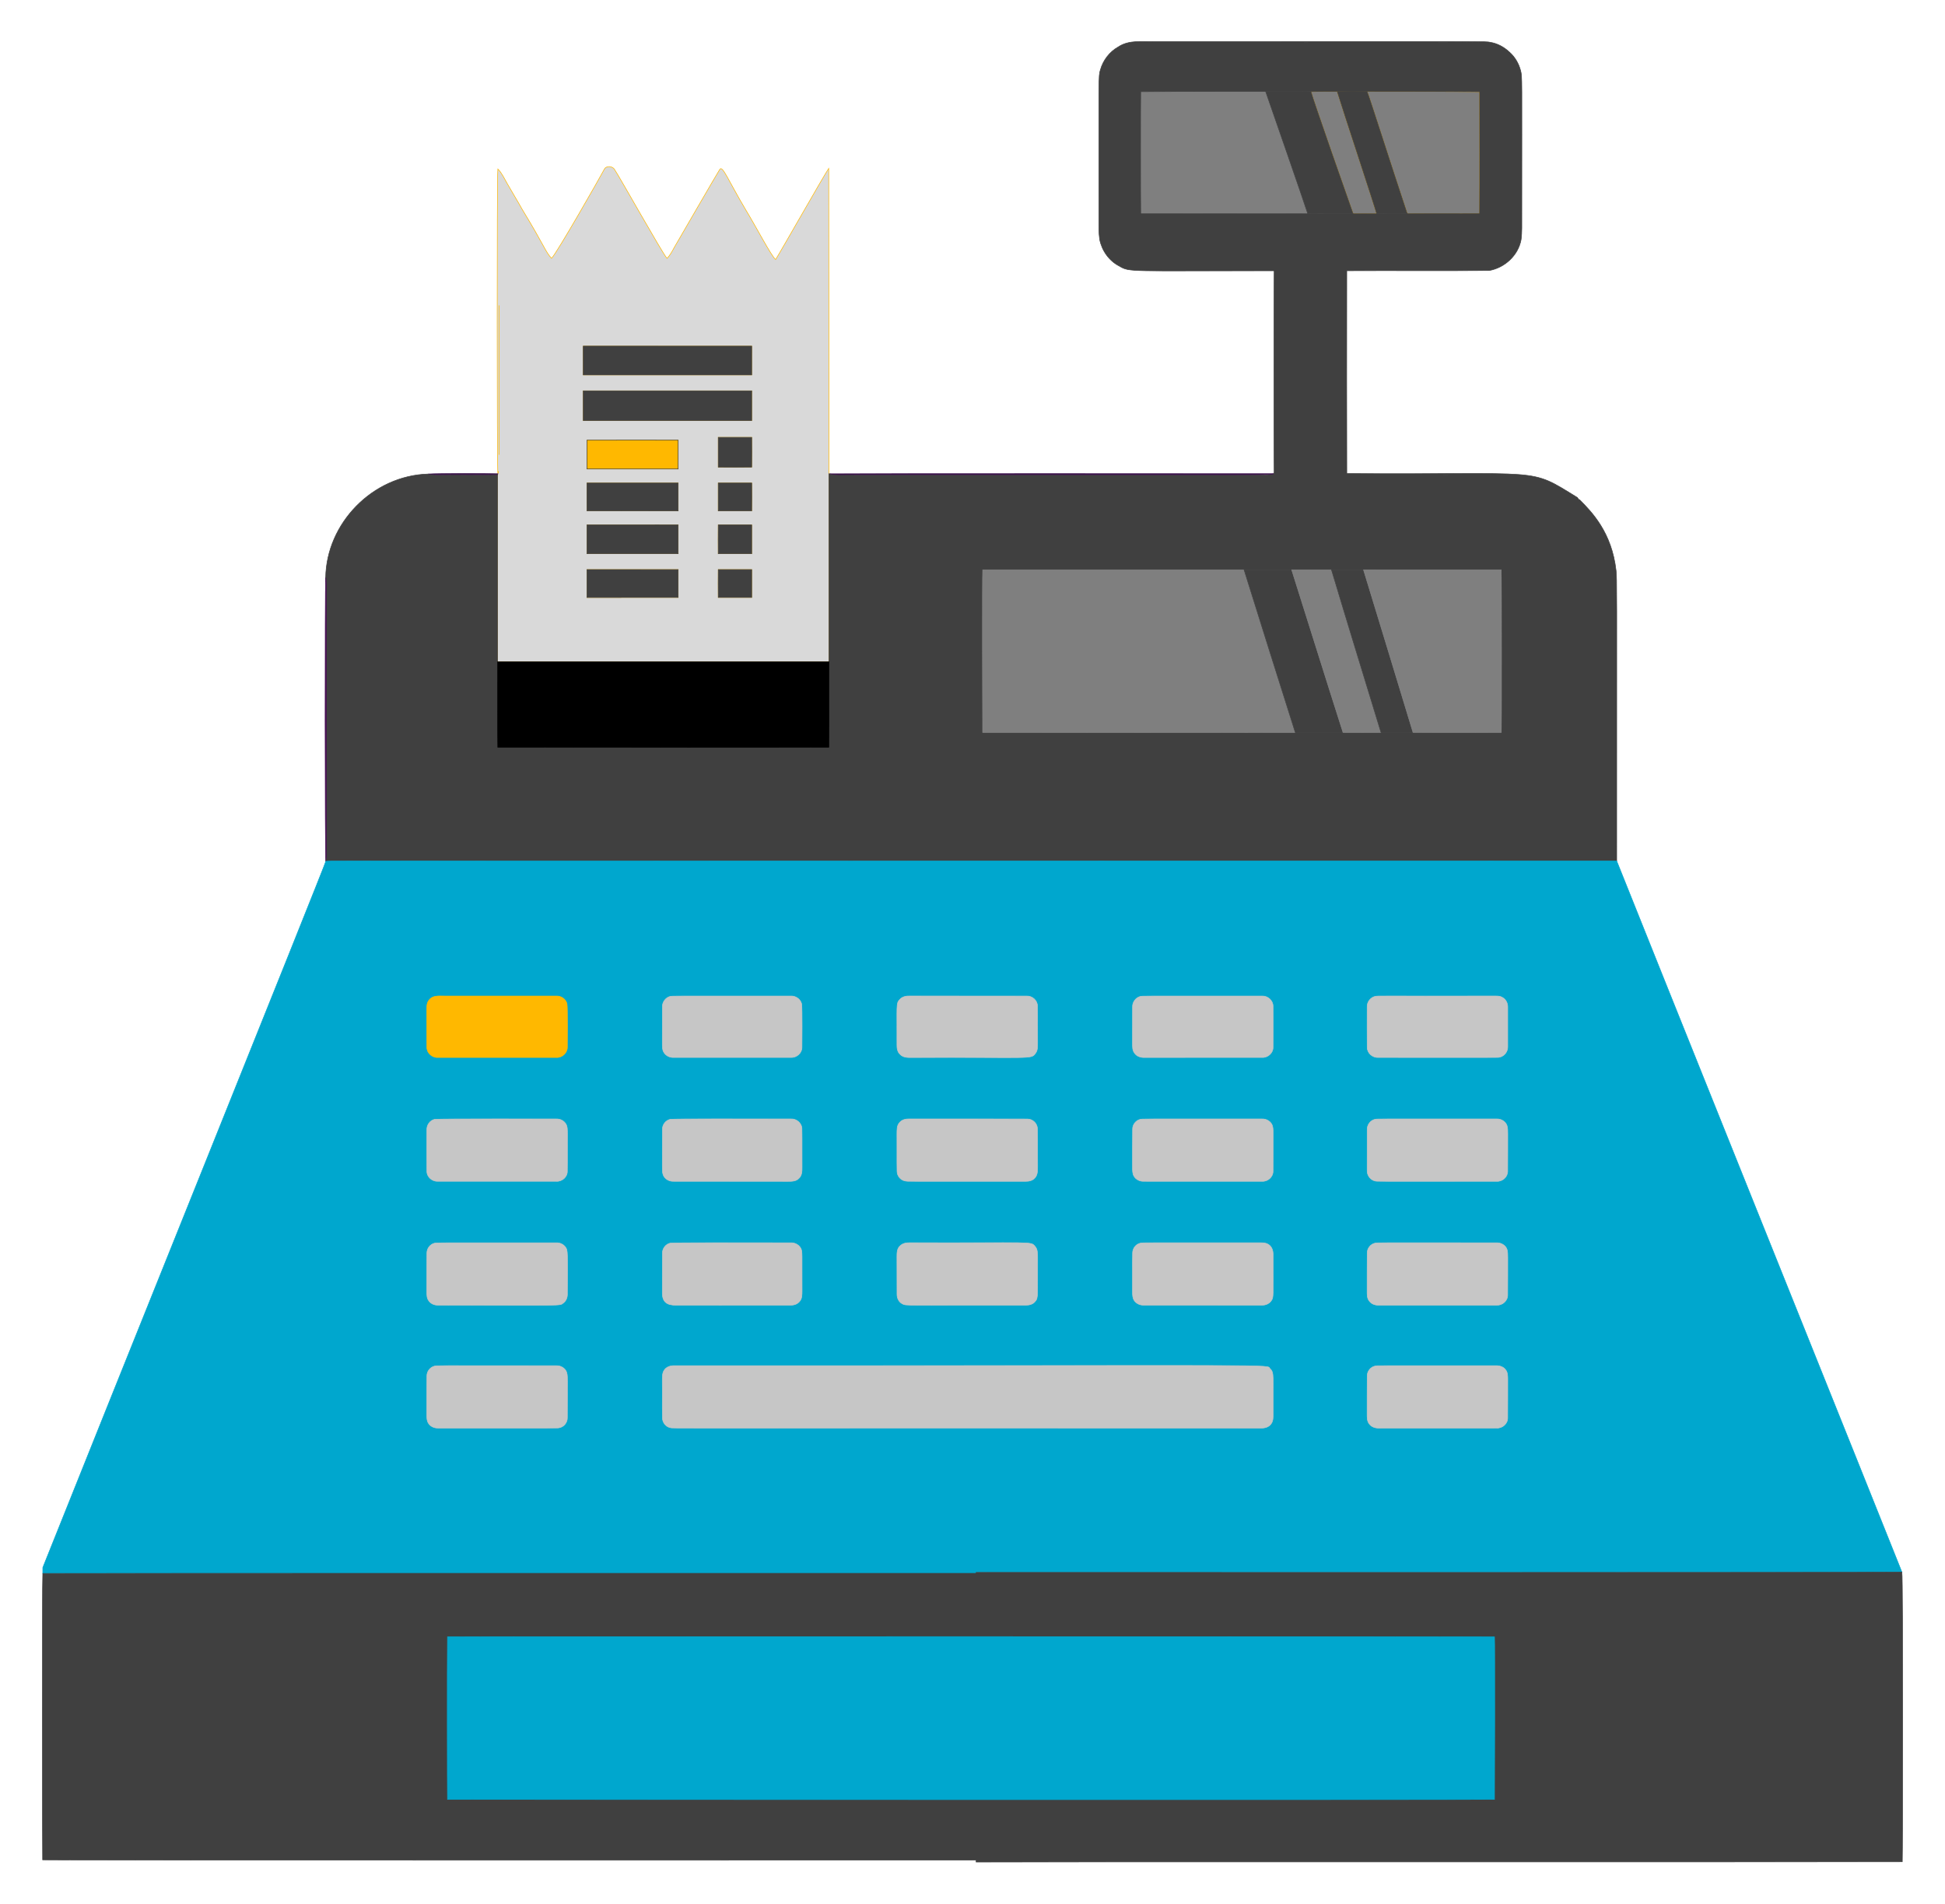
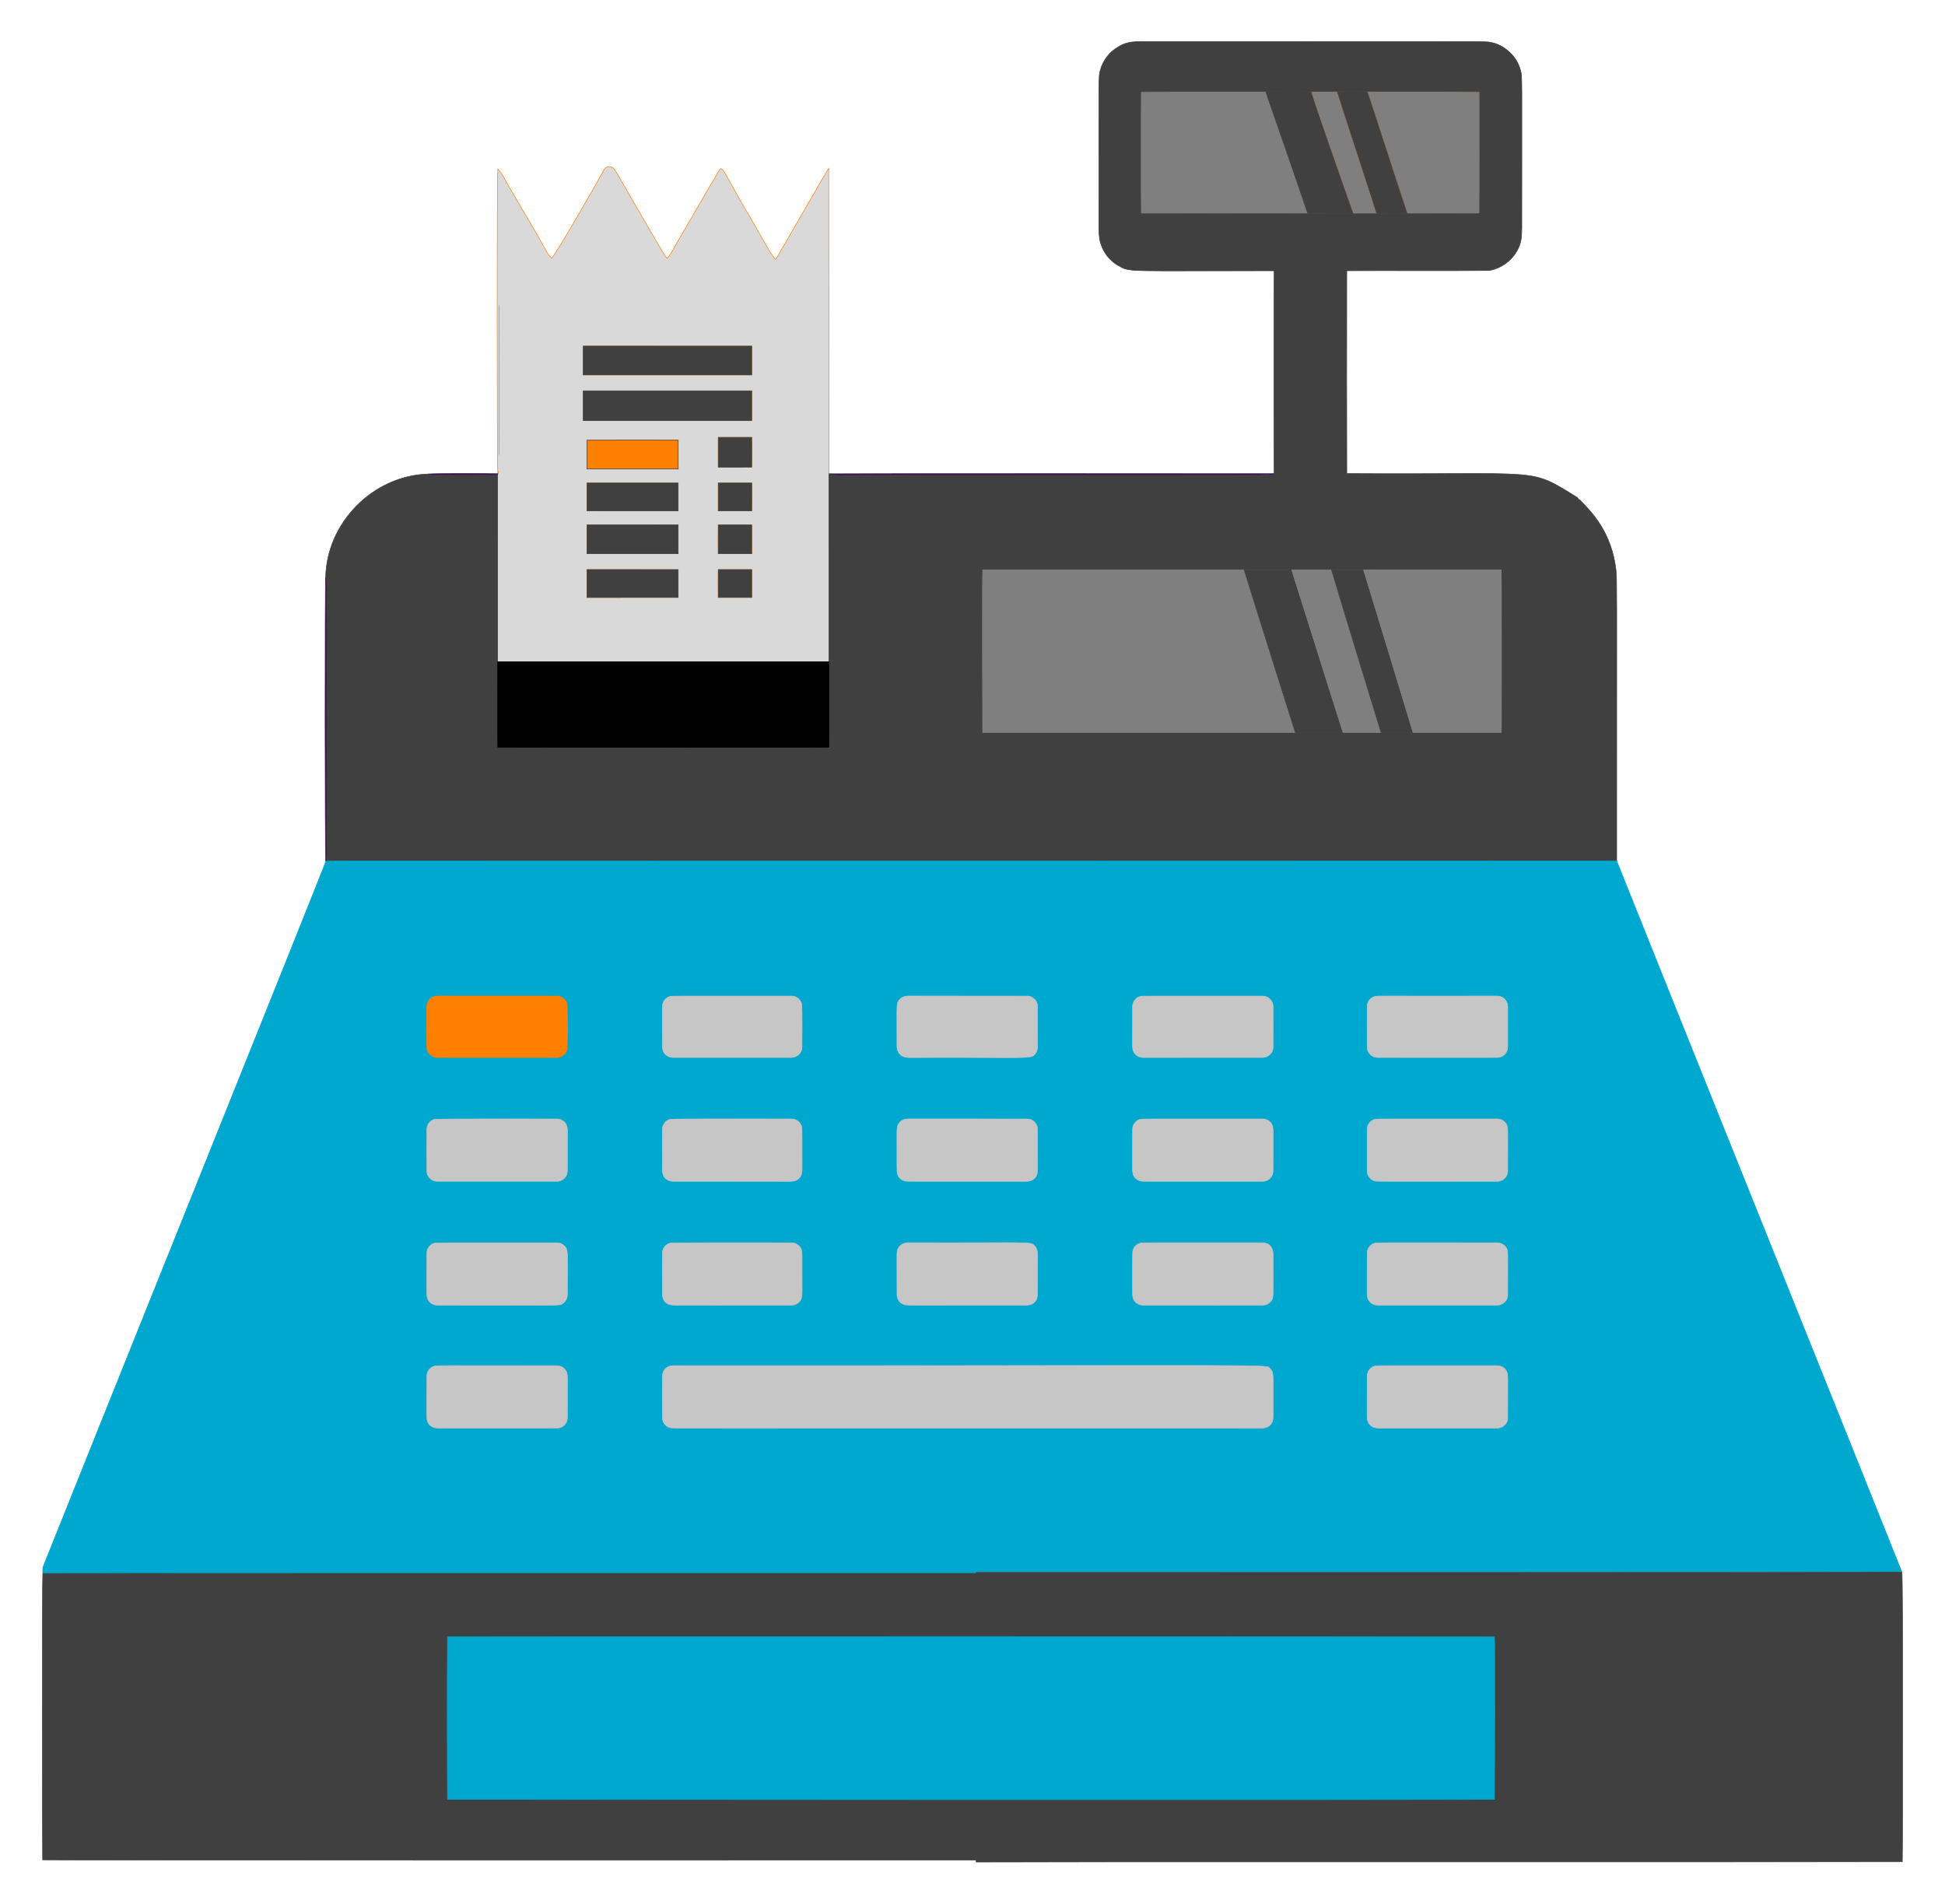
<svg xmlns="http://www.w3.org/2000/svg" version="1.1" id="Layer_1" x="0px" y="0px" viewBox="0 0 1709.589 1672.897" enable-background="new 0 0 1709.589 1672.897" xml:space="preserve">
  <g>
-     <path fill="#7F7F7F" stroke="#FFB800" stroke-width="0.5" d="M1152.269,80.52c11.812-0.373,142.971-0.075,148.291,0.106   c0.041,35.712,0.172,71.433-0.066,107.145c-21.195,0.245-42.398,0.131-63.593,0.065c-14.567-43.745-33.311-102.806-35.238-107.268   c-8.74-0.172-17.488-0.213-26.22,0.041c4.676,15.483,32.496,99.216,34.616,107.194c-6.915,0.147-13.83,0.131-20.737,0.057   C1186.451,179.868,1153.966,87.289,1152.269,80.52z" />
+     <path fill="#7F7F7F" stroke="#FF8000" stroke-width="0.5" d="M1152.269,80.52c11.812-0.373,142.971-0.075,148.291,0.106   c0.041,35.712,0.172,71.433-0.066,107.145c-21.195,0.245-42.398,0.131-63.593,0.065c-14.567-43.745-33.311-102.806-35.238-107.268   c-8.74-0.172-17.488-0.213-26.22,0.041c4.676,15.483,32.496,99.216,34.616,107.194c-6.915,0.147-13.83,0.131-20.737,0.057   C1186.451,179.868,1153.966,87.289,1152.269,80.52z" />
    <path fill="#7F7F7F" stroke="#7F7F7F" stroke-width="0.5" d="M1002.66,80.585c36.596-0.376,73.209-0.082,109.805-0.147   c0.349,1,34.665,99.596,37.013,107.358c-48.928,0.196-97.865,0.106-146.794,0.049C1002.442,176.204,1002.442,90.35,1002.66,80.585z   " />
    <path fill="#404040" stroke="#404040" stroke-width="0.5" d="M1112.465,80.438c13.265-0.09,26.547-0.254,39.804,0.082   c1.718,6.853,34.132,99.209,37.054,107.342c-13.282-0.041-26.572,0.09-39.845-0.065   C1147.172,180.171,1112.815,81.442,1112.465,80.438z" />
    <path fill="#404040" stroke="#404040" stroke-width="0.5" d="M1175.444,80.61c8.732-0.254,17.48-0.213,26.22-0.041   c1.927,4.463,20.663,63.5,35.238,107.268c-8.953,0.016-17.905,0.09-26.842-0.033C1208.075,180.334,1179.857,95.219,1175.444,80.61z   " />
-     <path fill="#D9D9D9" stroke="#FFB800" stroke-width="0.5" d="M728.68,581.589c0-1.003-0.154-431.919-0.237-433.646   c-4.45,6.579-42.396,73.402-46.694,80.14c-3.803-3.056-16.957-28.423-26.326-43.773c-15.725-26.426-20.401-39.606-22.881-35.27   c-1.39,1.997-39.187,67.2-39.763,68.2c-1.891,3.453-3.707,7.005-6.506,9.836c-4.083-4.514-41.623-71.541-46.122-78.151   c-1.825-3.118-7.602-3.56-9.116,0.065c-3.421,6.496-41.081,72.613-46.221,78.028c-5.33-5.509-5.976-10.465-25.933-43.208   c0,0,0,0,0,0c-4.182-7.545-8.74-14.886-12.995-22.39c-2.594-4.411-4.64-9.239-8.298-12.922   c-0.838,7.935-0.738,261.683,0.017,267.844c0.282-0.826,0.498-1.339,0.664-2.307c-0.207,1.225-0.493,1.741-0.886,3.034   c-0.082,54.837-0.008,109.674-0.033,164.519C534.455,581.581,631.568,581.573,728.68,581.589z M596.076,525.083   c-26.71,0.065-53.429,0.041-80.148,0.016c-0.033-8.175-0.033-16.342,0-24.517c26.719-0.025,53.429-0.049,80.148,0.016   C596.133,508.757,596.133,516.924,596.076,525.083z M596.076,486.621c-26.711,0.057-53.429,0.049-80.14,0   c-0.049-8.437-0.041-16.874-0.008-25.319c26.719-0.025,53.438-0.05,80.148,0.016C596.133,469.747,596.133,478.184,596.076,486.621z    M596.076,448.985c-26.703,0.033-53.413,0.066-80.124-0.016c-0.082-8.167-0.057-16.326-0.016-24.485   c26.711-0.041,53.43-0.049,80.14,0.008C596.133,432.651,596.133,440.818,596.076,448.985z M596.077,412.152   c-26.711,0.057-53.421,0.057-80.14,0c-0.041-8.429-0.066-16.866,0.016-25.295c26.71-0.082,53.421-0.049,80.132-0.016   C596.134,395.278,596.134,403.715,596.077,412.152z M660.726,525.083c-9.804,0.057-19.599,0.057-29.395,0   c-0.058-8.167-0.066-16.326,0.008-24.485c9.795-0.065,19.591-0.057,29.387,0C660.783,508.757,660.783,516.916,660.726,525.083z    M631.33,461.318c9.796-0.066,19.6-0.057,29.395,0c0.057,8.429,0.057,16.866,0,25.303c-9.796,0.057-19.599,0.057-29.403,0.008   C631.281,478.192,631.256,469.755,631.33,461.318z M660.717,448.978c-9.796,0.065-19.599,0.057-29.395,0   c-0.049-8.167-0.049-16.326,0-24.485c9.804-0.058,19.608-0.058,29.411-0.008C660.774,432.652,660.799,440.811,660.717,448.978z    M660.717,410.508c-9.796,0.082-19.6,0.057-29.387,0.008c-0.057-8.708-0.057-17.423,0-26.13c9.796-0.049,19.591-0.057,29.395,0.009   C660.783,393.102,660.791,401.801,660.717,410.508z M660.725,369.599c-49.354,0.057-98.708,0.041-148.062,0.008   c-0.049-8.716-0.049-17.423,0-26.138c49.354-0.041,98.708-0.049,148.07,0.009C660.782,352.185,660.782,360.892,660.725,369.599z    M512.655,304.189c49.362-0.041,98.716-0.05,148.078,0.008c0.041,8.437,0.049,16.866-0.008,25.303   c-49.354,0.057-98.708,0.049-148.062,0.008C512.606,321.063,512.622,312.626,512.655,304.189z M438.734,268.359   c-0.044,79.472,0.119,114.85,0.025,131.322C438.851,383.209,438.689,347.809,438.734,268.359z" />
+     <path fill="#D9D9D9" stroke="#FF8000" stroke-width="0.5" d="M728.68,581.589c0-1.003-0.154-431.919-0.237-433.646   c-4.45,6.579-42.396,73.402-46.694,80.14c-3.803-3.056-16.957-28.423-26.326-43.773c-15.725-26.426-20.401-39.606-22.881-35.27   c-1.39,1.997-39.187,67.2-39.763,68.2c-1.891,3.453-3.707,7.005-6.506,9.836c-4.083-4.514-41.623-71.541-46.122-78.151   c-1.825-3.118-7.602-3.56-9.116,0.065c-3.421,6.496-41.081,72.613-46.221,78.028c-5.33-5.509-5.976-10.465-25.933-43.208   c0,0,0,0,0,0c-4.182-7.545-8.74-14.886-12.995-22.39c-2.594-4.411-4.64-9.239-8.298-12.922   c-0.838,7.935-0.738,261.683,0.017,267.844c0.282-0.826,0.498-1.339,0.664-2.307c-0.207,1.225-0.493,1.741-0.886,3.034   c-0.082,54.837-0.008,109.674-0.033,164.519C534.455,581.581,631.568,581.573,728.68,581.589z M596.076,525.083   c-26.71,0.065-53.429,0.041-80.148,0.016c-0.033-8.175-0.033-16.342,0-24.517c26.719-0.025,53.429-0.049,80.148,0.016   C596.133,508.757,596.133,516.924,596.076,525.083z M596.076,486.621c-26.711,0.057-53.429,0.049-80.14,0   c-0.049-8.437-0.041-16.874-0.008-25.319c26.719-0.025,53.438-0.05,80.148,0.016C596.133,469.747,596.133,478.184,596.076,486.621z    M596.076,448.985c-26.703,0.033-53.413,0.066-80.124-0.016c-0.082-8.167-0.057-16.326-0.016-24.485   c26.711-0.041,53.43-0.049,80.14,0.008C596.133,432.651,596.133,440.818,596.076,448.985z M596.077,412.152   c-26.711,0.057-53.421,0.057-80.14,0c-0.041-8.429-0.066-16.866,0.016-25.295c26.71-0.082,53.421-0.049,80.132-0.016   C596.134,395.278,596.134,403.715,596.077,412.152z M660.726,525.083c-9.804,0.057-19.599,0.057-29.395,0   c-0.058-8.167-0.066-16.326,0.008-24.485c9.795-0.065,19.591-0.057,29.387,0C660.783,508.757,660.783,516.916,660.726,525.083z    M631.33,461.318c9.796-0.066,19.6-0.057,29.395,0c0.057,8.429,0.057,16.866,0,25.303c-9.796,0.057-19.599,0.057-29.403,0.008   C631.281,478.192,631.256,469.755,631.33,461.318z M660.717,448.978c-9.796,0.065-19.599,0.057-29.395,0   c-0.049-8.167-0.049-16.326,0-24.485c9.804-0.058,19.608-0.058,29.411-0.008C660.774,432.652,660.799,440.811,660.717,448.978z    M660.717,410.508c-9.796,0.082-19.6,0.057-29.387,0.008c-0.057-8.708-0.057-17.423,0-26.13c9.796-0.049,19.591-0.057,29.395,0.009   C660.783,393.102,660.791,401.801,660.717,410.508z M660.725,369.599c-49.354,0.057-98.708,0.041-148.062,0.008   c-0.049-8.716-0.049-17.423,0-26.138c49.354-0.041,98.708-0.049,148.07,0.009C660.782,352.185,660.782,360.892,660.725,369.599z    M512.655,304.189c49.362-0.041,98.716-0.05,148.078,0.008c0.041,8.437,0.049,16.866-0.008,25.303   c-49.354,0.057-98.708,0.049-148.062,0.008C512.606,321.063,512.622,312.626,512.655,304.189z M438.734,268.359   c-0.044,79.472,0.119,114.85,0.025,131.322C438.851,383.209,438.689,347.809,438.734,268.359z" />
    <path fill="#404040" stroke="#404040" stroke-width="0.5" d="M1420.489,501.581c-3.767-33.785-21.417-51.633-32.063-62.382   c-0.213-0.074-0.646-0.221-0.859-0.295c-4.509-0.687-7.774-4.042-11.35-6.522c-7.708-5.808-27.285-12.918-36.261-13.404   c-2.509-0.124-4.347-0.24-5.697-0.348c1.355,0.108,3.197,0.224,5.697,0.347c8.992,0.487,28.562,7.602,36.261,13.404   c3.576,2.479,6.841,5.835,11.35,6.522c-0.286-0.417-0.851-1.244-1.137-1.661c-43.818-26.957-26.433-19.915-202.646-21.064   c-0.138-8.167-0.118-152.891-0.033-178.234c41.744-0.221,83.503,0.188,125.247-0.205c13.609-2.414,25.467-13.331,27.979-27.071   c0.949-6.71,0.531-13.503,0.638-20.254c0-126.755,0.421-122.269-1.064-128.381c-1.596-6.203-4.984-12.013-9.812-16.244   c-0.147,3.495,2.946,5.671,4.673,8.331c3.339,4.354,4.345,9.935,4.64,15.287c0,0,0,0.001,0,0.001   c-0.295-5.352-1.301-10.933-4.64-15.287c-1.727-2.66-4.82-4.837-4.673-8.331c-4.64-4.378-10.475-7.594-16.809-8.609   c-14.397,0.368-95.276,0.279-171.072,0.221c76.285,0.044,157.678,0.12,171.072-0.222c-6.004-0.911,14.338-0.707-294.831-0.679   c-10.762,0.328-22.66-1.653-32.153,4.714c-7.651,4.272-13.355,11.727-15.736,20.14c-1.804,6.063-1.309,3.528-1.309,130.697   c0.024,6.08-0.221,12.21,0.638,18.249c1.915,9.911,8.307,18.986,17.382,23.585c9.219,5.492,8.134,3.985,135.787,4.092   c0.298,0.872,0.526,1.051,0.699,1.925c-0.128-0.521-0.285-0.721-0.479-1.28c-0.234,14.433-0.267,152.51-0.001,176.622   c-0.127,0.351-0.265,0.707-0.424,1.073c-4.386,1.424-9.034,0.843-13.543,0.859c-422.897-0.086-365.833,0.442-377.345-0.851   c0.083,29.528,0.14,222.681-0.074,240.395c-9.834,0.247-277.6,0.101-291.051,0c-0.216-17.427-0.132-222.047-0.106-239.651   c-16.923,0.434-33.863-0.147-50.786,0.172c-3.371,0.123-6.726-0.213-10.057-0.679c-49.353,1.385-89.668,43.671-90.287,91.098   c0.909,5.291,0.627-11.988,0.655,222.858c-0.229,8.805,0.532,17.651-0.499,26.424c6.53-0.385,904.501-0.21,1134.603-0.27   C1421.041,500.495,1421.266,512.674,1420.489,501.581z M1336.306,200.251c0.032,0.759,0.041,1.521,0.027,2.284   C1336.347,201.772,1336.338,201.011,1336.306,200.251c-0.017-0.249-0.033-0.568-0.048-0.919   C1336.273,199.682,1336.289,200.001,1336.306,200.251z M998.11,37.721c-3.399,0.381-6.676,1.33-9.965,2.224   C991.434,39.051,994.711,38.102,998.11,37.721c0.098-0.011,0.253-0.021,0.443-0.031C998.366,37.7,998.211,37.71,998.11,37.721z    M1002.684,187.845c-0.244-11.689-0.241-97.525-0.024-107.26c24.973-0.256,141.323-0.275,149.609-0.065   c12.838-0.406,143.603-0.054,148.291,0.106c0.04,35.712,0.171,71.433-0.066,107.145   C1288.299,187.913,1024.54,187.871,1002.684,187.845z M1182.33,242.269c0.148-2.633,0.375-3.198,0.715-4.465   C1182.705,239.074,1182.479,239.663,1182.33,242.269z M1182.371,413.52c-0.004-0.115-0.008-0.236-0.011-0.344   c-0.221-8.838-0.286-17.681-0.287-26.521c0.001,8.84,0.065,17.683,0.287,26.521C1182.363,413.283,1182.368,413.404,1182.371,413.52   z M1120.852,250.886c0.158,15.841,0.023,54.346-0.007,151.48c0,0.016,0,0.031-0.001,0.048c0-0.016,0-0.032,0.001-0.049   C1120.875,304.958,1120.991,266.55,1120.852,250.886z M1120.935,407.654c0.033,1.201,0.032,2.362-0.087,3.551   C1120.953,410.032,1120.96,408.844,1120.935,407.654z M1319.611,643.71c-28.759,0.118-427.996,0.042-455.897,0   c-0.119-19.275-0.272-138.481,0.049-142.915c47.092-0.015,424.983-0.025,455.742,0   C1319.866,508.318,1319.817,640.421,1319.611,643.71z M1204.938,417.325c-6.768,0.049-13.552,1.121-20.295,0.393   c-0.829-0.086-1.35-0.511-1.681-1.096c0.33,0.585,0.852,1.01,1.681,1.095C1191.386,418.445,1198.17,417.373,1204.938,417.325   c109.246-0.139,123.53-0.082,125.33,0.343C1328.29,417.248,1313.5,417.187,1204.938,417.325z" />
    <path fill="#404040" stroke="#404040" stroke-width="0.5" d="M512.655,304.189c49.362-0.041,98.716-0.049,148.078,0.008   c0.041,8.437,0.049,16.866-0.008,25.303c-49.354,0.057-98.708,0.049-148.062,0.008   C512.606,321.063,512.622,312.626,512.655,304.189z" />
    <path fill="#404040" stroke="#404040" stroke-width="0.5" d="M512.663,343.469c49.354-0.041,98.708-0.049,148.07,0.008   c0.049,8.707,0.049,17.414-0.008,26.121c-49.354,0.057-98.708,0.041-148.062,0.008   C512.614,360.891,512.614,352.184,512.663,343.469z" />
    <path fill="#404040" stroke="#404040" stroke-width="0.5" d="M631.33,384.386c9.796-0.049,19.591-0.057,29.395,0.008   c0.057,8.707,0.066,17.406-0.008,26.113c-9.796,0.082-19.599,0.057-29.387,0.008C631.273,401.808,631.273,393.093,631.33,384.386z" />
-     <path fill="#FFB800" stroke="#404040" stroke-width="0.5" d="M515.953,386.857c26.711-0.082,53.421-0.049,80.132-0.016   c0.049,8.437,0.049,16.874-0.008,25.311c-26.711,0.057-53.421,0.057-80.14,0C515.895,403.723,515.871,395.286,515.953,386.857z" />
+     <path fill="#FF8000" stroke="#404040" stroke-width="0.5" d="M515.953,386.857c26.711-0.082,53.421-0.049,80.132-0.016   c0.049,8.437,0.049,16.874-0.008,25.311c-26.711,0.057-53.421,0.057-80.14,0C515.895,403.723,515.871,395.286,515.953,386.857z" />
    <path fill="#3D174C" stroke="#3D174C" stroke-width="0.5" d="M376.54,416.563c7.388-0.568,55.637-0.368,61.065-0.221l-0.221,0.728   c-16.923,0.434-33.863-0.147-50.786,0.172C383.226,417.365,379.871,417.029,376.54,416.563z" />
    <path fill="#3D144C" stroke="#3D144C" stroke-width="0.5" d="M729.343,416.407c28.691-0.219,361.427-0.121,390.16-0.09   c-4.006,1.301,22.801,0.924-375.282,0.843C739.245,417.234,734.228,417.496,729.343,416.407z" />
    <path fill="#404040" stroke="#404040" stroke-width="0.5" d="M515.936,424.484c26.711-0.041,53.429-0.049,80.14,0.008   c0.057,8.159,0.057,16.326,0,24.493c-26.702,0.033-53.413,0.065-80.124-0.016C515.871,440.802,515.895,432.643,515.936,424.484z" />
    <path fill="#404040" stroke="#404040" stroke-width="0.5" d="M631.322,424.493c9.804-0.057,19.607-0.057,29.411-0.008   c0.041,8.167,0.066,16.326-0.016,24.493c-9.796,0.065-19.599,0.057-29.395,0C631.273,440.81,631.273,432.651,631.322,424.493z" />
    <path fill="#404040" stroke="#404040" stroke-width="0.5" d="M515.928,461.302c26.719-0.025,53.438-0.049,80.148,0.016   c0.057,8.429,0.057,16.866,0,25.303c-26.711,0.057-53.429,0.049-80.14,0C515.887,478.184,515.895,469.747,515.928,461.302z" />
    <path fill="#404040" stroke="#404040" stroke-width="0.5" d="M631.33,461.318c9.796-0.065,19.599-0.057,29.395,0   c0.057,8.429,0.057,16.866,0,25.303c-9.795,0.057-19.599,0.057-29.403,0.008C631.281,478.192,631.257,469.755,631.33,461.318z" />
    <path fill="#404040" stroke="#404040" stroke-width="0.5" d="M515.928,500.582c26.719-0.025,53.429-0.049,80.148,0.016   c0.057,8.159,0.057,16.326,0,24.485c-26.711,0.065-53.429,0.041-80.148,0.016C515.895,516.924,515.895,508.757,515.928,500.582z" />
    <path fill="#404040" stroke="#404040" stroke-width="0.5" d="M631.339,500.598c9.795-0.065,19.591-0.057,29.386,0   c0.057,8.159,0.057,16.318,0,24.485c-9.804,0.057-19.599,0.057-29.395,0C631.273,516.916,631.265,508.757,631.339,500.598z" />
    <path fill="#7F7F7F" stroke="#7F7F7F" stroke-width="0.5" d="M863.763,500.795c76.58-0.025,153.16-0.016,229.741,0   c14.951,47.668,29.869,95.353,45.009,142.956c-91.597,0.016-183.202,0.098-274.798-0.041   C863.644,632.229,863.398,505.845,863.763,500.795z" />
    <path fill="#404040" stroke="#404040" stroke-width="0.5" d="M1093.504,500.795c13.944-0.057,27.889-0.033,41.834-0.008   c15.098,47.627,29.918,95.353,45.14,142.948c-13.994,0.082-27.979,0.041-41.964,0.016   C1123.373,596.148,1108.455,548.463,1093.504,500.795z" />
    <path fill="#7F7F7F" stroke="#7F7F7F" stroke-width="0.5" d="M1135.338,500.786c11.661-0.008,23.339-0.025,35.008,0.008   c14.297,47.709,28.977,95.304,43.519,142.939c-11.129,0.066-22.267,0.098-33.388,0   C1165.256,596.139,1150.436,548.414,1135.338,500.786z" />
    <path fill="#404040" stroke="#404040" stroke-width="0.5" d="M1170.346,500.795c9.378-0.065,18.748-0.025,28.135-0.025   c14.542,47.627,29.1,95.255,43.519,142.923c-9.378,0.155-18.756,0.09-28.135,0.041   C1199.323,596.098,1184.643,548.504,1170.346,500.795z" />
    <path fill="#7F7F7F" stroke="#7F7F7F" stroke-width="0.5" d="M1198.481,500.77c40.336,0.033,80.68-0.008,121.024,0.025   c0.335,6.99,0.35,139.025,0.106,142.915c-25.868,0.106-51.744,0.139-77.611-0.016   C1227.581,596.025,1213.023,548.397,1198.481,500.77z" />
    <path fill="#471053" stroke="#471053" stroke-width="0.5" d="M286.253,507.66c0.909,5.294,0.626-12.015,0.655,222.858   c-0.229,8.805,0.532,17.652-0.499,26.424C285.578,752.2,285.591,515.52,286.253,507.66z" />
    <path stroke="#000000" stroke-width="0.5" d="M437.351,581.589c97.104-0.008,194.216-0.016,291.329,0   c-0.147,25.041,0.164,50.099-0.139,75.132c-9.425,0.237-275.694,0.115-291.051,0C437.179,631.68,437.49,606.63,437.351,581.589z" />
    <path fill="#00A7CE" stroke="#00A7CE" stroke-width="0.5" d="M1671.71,1381.664c-6.732,0.448-812.723,0.254-813.724,0.254v0.818   c-1.007,0-814.625-0.081-820.369,0.106c0.065-1.751,0-3.511,0.025-5.229c49.624-124.341,247.946-616.774,248.767-620.67   c9.406-0.555-15.792,0.031,1134.603-0.27C1435.432,793.13,1661.675,1356.126,1671.71,1381.664z" />
-     <path fill="#FFB800" stroke="#FFB800" stroke-width="0.5" d="M375.206,920.431c-0.098,5.074,4.746,9.264,9.714,8.945   c34.681,0,69.362,0.008,104.044,0c4.984,0.344,9.722-3.912,9.706-8.945c0.016-1.001,0.343-35.105-0.303-38.266   c-1.023-4.133-5.197-7.046-9.403-6.8c-32.75-0.016-65.508,0.016-98.258-0.008c-5.004,0.07-11.747-1.189-14.828,5.638   c-0.851,2.095-0.696,4.419-0.745,6.645C375.231,898.565,375.059,909.506,375.206,920.431z" />
+     <path fill="#FF8000" stroke="#FF8000" stroke-width="0.5" d="M375.206,920.431c-0.098,5.074,4.746,9.264,9.714,8.945   c34.681,0,69.362,0.008,104.044,0c4.984,0.344,9.722-3.912,9.706-8.945c0.016-1.001,0.343-35.105-0.303-38.266   c-1.023-4.133-5.197-7.046-9.403-6.8c-32.75-0.016-65.508,0.016-98.258-0.008c-5.004,0.07-11.747-1.189-14.828,5.638   c-0.851,2.095-0.696,4.419-0.745,6.645C375.231,898.565,375.059,909.506,375.206,920.431z" />
    <path fill="#C6C6C6" stroke="#C6C6C6" stroke-width="0.5" d="M583.466,924.809c1.702,2.954,5.106,4.681,8.494,4.566   c34.411,0.008,68.822,0,103.225,0c4.959,0.286,9.796-3.871,9.706-8.945c0.017-1.012,0.35-35.066-0.295-38.257   c-1.056-4.108-5.205-7.03-9.411-6.809c-112.515-0.033-102.747-0.044-106.204,0.336c-4.075,1.097-7.005,5.205-6.768,9.419   c-0.074,10.663,0.033,21.318-0.049,31.981C582.214,919.686,582.025,922.51,583.466,924.809z" />
    <path fill="#C6C6C6" stroke="#C6C6C6" stroke-width="0.5" d="M791.152,926.626c2.627,2.872,6.759,2.848,10.36,2.791   c106.38-0.462,104.635,1.772,108.569-3.625c2.209-2.643,1.882-6.301,1.948-9.509c-0.147-10.655,0.098-21.318-0.106-31.964   c0.049-5.09-4.689-9.272-9.689-8.936c-15.121-0.067-79.126,0.041-102.399-0.057c-3.29-0.131-6.899,0.54-9.084,3.224   c-3.205,3.23-2.229,5-2.365,39.411C788.329,921.028,788.705,924.449,791.152,926.626z" />
    <path fill="#C6C6C6" stroke="#C6C6C6" stroke-width="0.5" d="M997.071,925.317c1.874,3.011,5.565,4.255,8.985,4.067   c34.403-0.025,68.806,0.008,103.209-0.016c4.975,0.319,9.804-3.854,9.714-8.936c0.09-12.038,0.082-24.084,0-36.121   c0.016-5.041-4.746-9.231-9.705-8.944c-113.117-0.031-104.134-0.054-107.031,0.352c-4.067,1.088-7.021,5.196-6.776,9.411   c-0.057,10.655,0.025,21.31-0.033,31.972C995.459,919.875,995.287,922.96,997.071,925.317z" />
    <path fill="#C6C6C6" stroke="#C6C6C6" stroke-width="0.5" d="M1201.729,920.431c-0.082,5.074,4.722,9.255,9.705,8.945   c111.689,0.028,104.248,0.072,106.359-0.196c4.419-0.769,7.734-5.098,7.455-9.566c0.008-11.498,0.008-22.995-0.008-34.485   c0.115-3.38-1.588-6.817-4.575-8.462c-2.537-1.653-5.671-1.277-8.519-1.326c-104.141,0.195-99.864-0.332-103.667,0.377   c-4.1,1.072-7.062,5.164-6.784,9.403C1201.688,896.887,1201.615,908.663,1201.729,920.431z" />
    <path fill="#C6C6C6" stroke="#C6C6C6" stroke-width="0.5" d="M488.972,983.402c-1-0.002-102.068-0.256-106.99,0.336   c-4.19,0.966-7.054,5.156-6.792,9.395c-0.049,12.046-0.09,24.1,0.016,36.138c-0.106,5.098,4.722,9.239,9.706,8.928   c34.681,0.033,69.371,0.033,104.06,0c5,0.368,9.82-3.813,9.689-8.928c0.188-10.925-0.025-21.858,0.09-32.791   c-0.066-3.044,0.262-6.408-1.579-9.026C495.38,984.761,492.172,983.263,488.972,983.402z" />
    <path fill="#C6C6C6" stroke="#C6C6C6" stroke-width="0.5" d="M704.866,992.33c0.115-5.09-4.705-9.28-9.673-8.936   c-41.38-0.047-101.915-0.195-106.171,0.344c-3.862,0.908-6.792,4.607-6.768,8.593c-0.18,10.925,0.025,21.858-0.082,32.783   c0.041,2.48-0.139,5.074,0.728,7.463c1.399,3.601,5.246,5.786,9.051,5.622c33.568,0.066,67.145-0.025,100.721,0.049   c3.331,0.049,7.169-0.049,9.591-2.709c2.66-2.447,2.75-6.252,2.709-9.599C704.85,1014.737,705.087,1003.525,704.866,992.33z" />
    <path fill="#C6C6C6" stroke="#C6C6C6" stroke-width="0.5" d="M788.484,1029.262c-0.041,3.977,2.864,7.717,6.776,8.552   c3.471,0.703-3.277,0.292,106.139,0.417c3.02,0.065,6.326-0.638,8.314-3.118c2.471-2.692,2.283-6.588,2.316-9.984   c-0.156-10.933,0.123-21.866-0.131-32.791c0.09-4.787-4.1-8.953-8.871-8.887c-10.595-0.121-72.982-0.043-104.027-0.082   c-3.036-0.065-6.277,0.72-8.282,3.151c-2.545,2.643-2.275,6.563-2.332,9.951C788.525,1007.396,788.263,1018.329,788.484,1029.262z" />
    <path fill="#C6C6C6" stroke="#C6C6C6" stroke-width="0.5" d="M1005.213,1038.198c34.681,0.033,69.371,0.016,104.06,0.008   c5.008,0.376,9.787-3.838,9.697-8.936c0.164-10.655-0.025-21.31,0.082-31.964c-0.049-2.578,0.115-5.196-0.54-7.701   c-1.154-3.92-5.262-6.408-9.239-6.211c-113.191-0.092-104.61-0.006-106.998,0.344c-3.846,0.925-6.809,4.591-6.751,8.584   c-0.188,10.385,0.008,20.778-0.082,31.162c0.033,2.831-0.213,5.745,0.516,8.527   C997.161,1035.899,1001.212,1038.386,1005.213,1038.198z" />
    <path fill="#C6C6C6" stroke="#C6C6C6" stroke-width="0.5" d="M1324.538,989.032c-1.407-3.593-5.245-5.827-9.042-5.638   c-112.534-0.087-104.836-0.05-106.998,0.344c-4.198,0.949-7.054,5.164-6.784,9.403c-0.066,11.768-0.041,23.544-0.016,35.319   c-0.286,4.231,2.627,8.437,6.8,9.411c2.4,0.487-4.302,0.372,106.99,0.344c5.008,0.376,9.812-3.854,9.705-8.936   c0.156-10.933-0.016-21.866,0.082-32.791C1325.2,993.983,1325.397,991.397,1324.538,989.032z" />
    <path fill="#C6C6C6" stroke="#C6C6C6" stroke-width="0.5" d="M488.964,1092.225c-112.553-0.032-103.674-0.041-106.973,0.36   c-3.903,0.884-6.751,4.615-6.768,8.584c-0.188,11.195,0.016,22.406-0.09,33.609c0.033,2.946-0.123,6.293,1.948,8.691   c1.8,2.447,4.845,3.634,7.84,3.576c111.858,0.161,107.042,0.733,110.222-1.899c2.471-1.8,3.642-4.869,3.568-7.848   c0.226-37.785,0.343-38.306-1.522-41.015C495.429,1093.551,492.147,1092.11,488.964,1092.225z" />
    <path fill="#C6C6C6" stroke="#C6C6C6" stroke-width="0.5" d="M594.472,1147.078c33.568-0.057,67.145,0.008,100.721-0.033   c2.971,0.041,6.056-1.113,7.856-3.568c2.013-2.422,1.874-5.753,1.931-8.699c-0.184-33.386,0.527-34.941-1.252-37.979   c-1.735-2.954-5.156-4.681-8.535-4.566c-41.322-0.035-102.023-0.177-106.18,0.327c-3.879,0.908-6.768,4.624-6.759,8.609   c-0.172,11.473,0.016,22.963-0.082,34.444C581.917,1144.409,586.327,1147.238,594.472,1147.078z" />
    <path fill="#C6C6C6" stroke="#C6C6C6" stroke-width="0.5" d="M788.443,1137.307c-0.074,3.363,1.448,6.882,4.542,8.494   c3.825,2.043,0.367,1.085,108.422,1.268c3.028,0.057,6.318-0.671,8.339-3.11c3.192-3.418,2.044-5.804,2.283-39.477   c-0.025-3.151-0.016-6.71-2.308-9.149c-3.885-4.603-0.782-2.774-109.887-3.143c-3.085-0.082-6.424,0.426-8.666,2.75   c-2.75,2.349-2.799,6.211-2.791,9.542C788.492,1115.417,788.329,1126.366,788.443,1137.307z" />
    <path fill="#C6C6C6" stroke="#C6C6C6" stroke-width="0.5" d="M996.146,1141.399c1.375,3.617,5.254,5.802,9.067,5.638   c34.681,0.033,69.371,0.008,104.06,0.008c3.2,0.106,6.465-1.334,8.241-4.067c2.021-2.936,1.55-3.653,1.522-40.164   c0.045-7.32-4.19-10.866-10.606-10.606c-109.065,0.115-102.603-0.236-106.155,0.376c-3.903,0.851-6.751,4.624-6.751,8.576   c-0.205,10.655,0.016,21.318-0.082,31.981C995.475,1135.883,995.213,1138.74,996.146,1141.399z" />
    <path fill="#C6C6C6" stroke="#C6C6C6" stroke-width="0.5" d="M1315.487,1092.233c-111.698-0.085-104.752-0.106-106.99,0.344   c-3.879,0.892-6.8,4.599-6.751,8.584c-0.18,11.203,0.008,22.414-0.09,33.617c0.008,2.954-0.115,6.285,1.939,8.691   c1.776,2.463,4.853,3.642,7.848,3.584c34.681,0,69.362,0.008,104.044-0.008c5,0.36,9.795-3.838,9.697-8.928   c0.18-10.925-0.016-21.866,0.09-32.791c-0.082-2.709,0.147-5.557-0.966-8.077   C1322.729,1093.968,1319.038,1092.11,1315.487,1092.233z" />
    <path fill="#C6C6C6" stroke="#C6C6C6" stroke-width="0.5" d="M498.023,1205.909c-1.334-3.65-5.286-5.818-9.059-5.655   c-112.861-0.113-104.837-0.095-106.982,0.352c-3.846,0.908-6.792,4.607-6.759,8.576c-0.188,10.925,0.016,21.866-0.09,32.799   c0.049,3.028-0.254,6.383,1.547,9.035c1.768,2.709,5.049,4.116,8.241,4.051c113.586,0.088,104.607,0.002,106.335-0.204   c4.182-0.597,7.463-4.526,7.414-8.724c0.172-10.663-0.025-21.318,0.082-31.972C498.702,1211.4,498.923,1208.552,498.023,1205.909z" />
    <path fill="#C6C6C6" stroke="#C6C6C6" stroke-width="0.5" d="M1116.344,1202.922c-3.851-4.116,27.381-2.531-523.574-2.684   c-3.429-0.139-7.136,1.031-9.043,4.075c-1.882,2.897-1.481,6.539-1.571,9.845c0.156,10.655-0.123,21.31,0.106,31.964   c-0.008,3.961,2.864,7.725,6.768,8.584c4.156,0.759-23.051,0.172,519.425,0.385c3.216,0.074,6.719-0.835,8.691-3.593   c2.144-2.676,1.849-6.309,1.923-9.517C1118.804,1209.261,1120.12,1206.329,1116.344,1202.922z" />
    <path fill="#C6C6C6" stroke="#C6C6C6" stroke-width="0.5" d="M1323.359,1203.822c-1.989-2.733-5.475-3.74-8.699-3.593   c-110.217,0.084-103.324-0.202-106.155,0.376c-3.879,0.876-6.8,4.599-6.76,8.576c-0.18,11.195,0.008,22.406-0.09,33.617   c0.025,2.946-0.123,6.277,1.923,8.691c1.989,2.692,5.442,3.748,8.699,3.601c34.403-0.041,68.806,0,103.209-0.025   c4.992,0.344,9.828-3.83,9.705-8.936c0.164-11.203-0.025-22.406,0.082-33.609   C1325.233,1209.55,1325.356,1206.236,1323.359,1203.822z" />
    <path fill="#404040" stroke="#404040" stroke-width="0.5" d="M1672.037,1636.233c-64.291,0.241-772.027-0.061-814.043,0.221   c0-0.417-0.008-1.236-0.008-1.653c-1.011,0-812.703,0.198-820.508-0.245c-0.238-4.73-0.49-244.073,0.139-251.713   c5.744-0.187,819.326-0.106,820.369-0.106v-0.818c1.004,0,806.992,0.194,813.724-0.254   C1672.721,1386.41,1672.406,1630.807,1672.037,1636.233z" />
    <path fill="#00A7CE" stroke="#00A7CE" stroke-width="0.5" d="M1313.621,1438.571c-10.47-0.275-915.177-0.362-920.297-0.025   c-0.313,25.277-0.162,136.097,0.008,142.874c9.168,0.152,914.333,0.429,920.28,0.008   C1313.765,1574.713,1313.993,1443.209,1313.621,1438.571z" />
  </g>
</svg>
